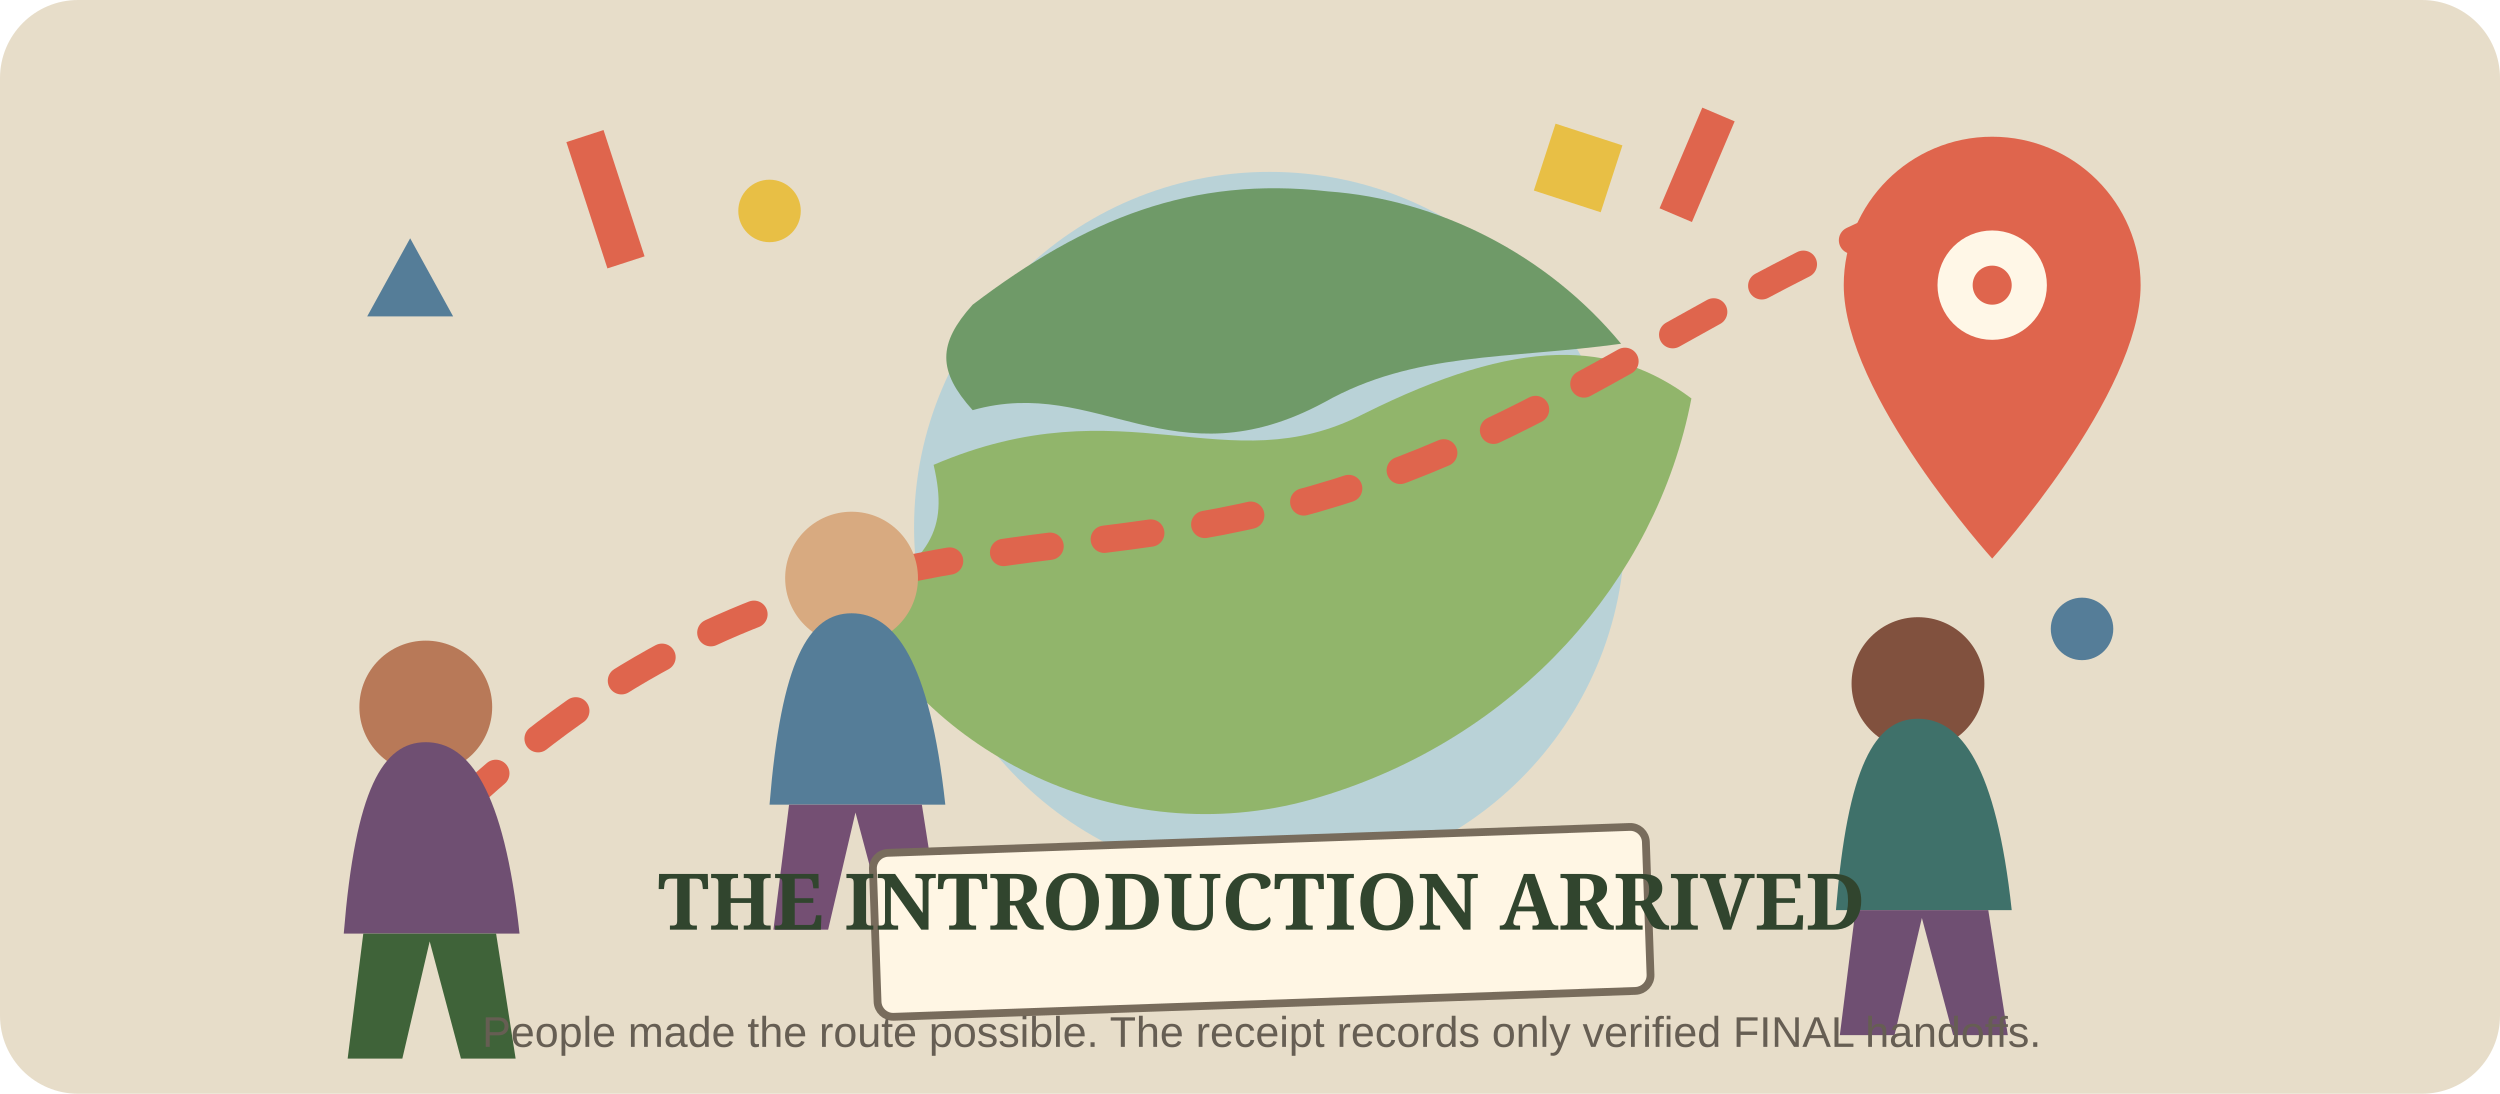
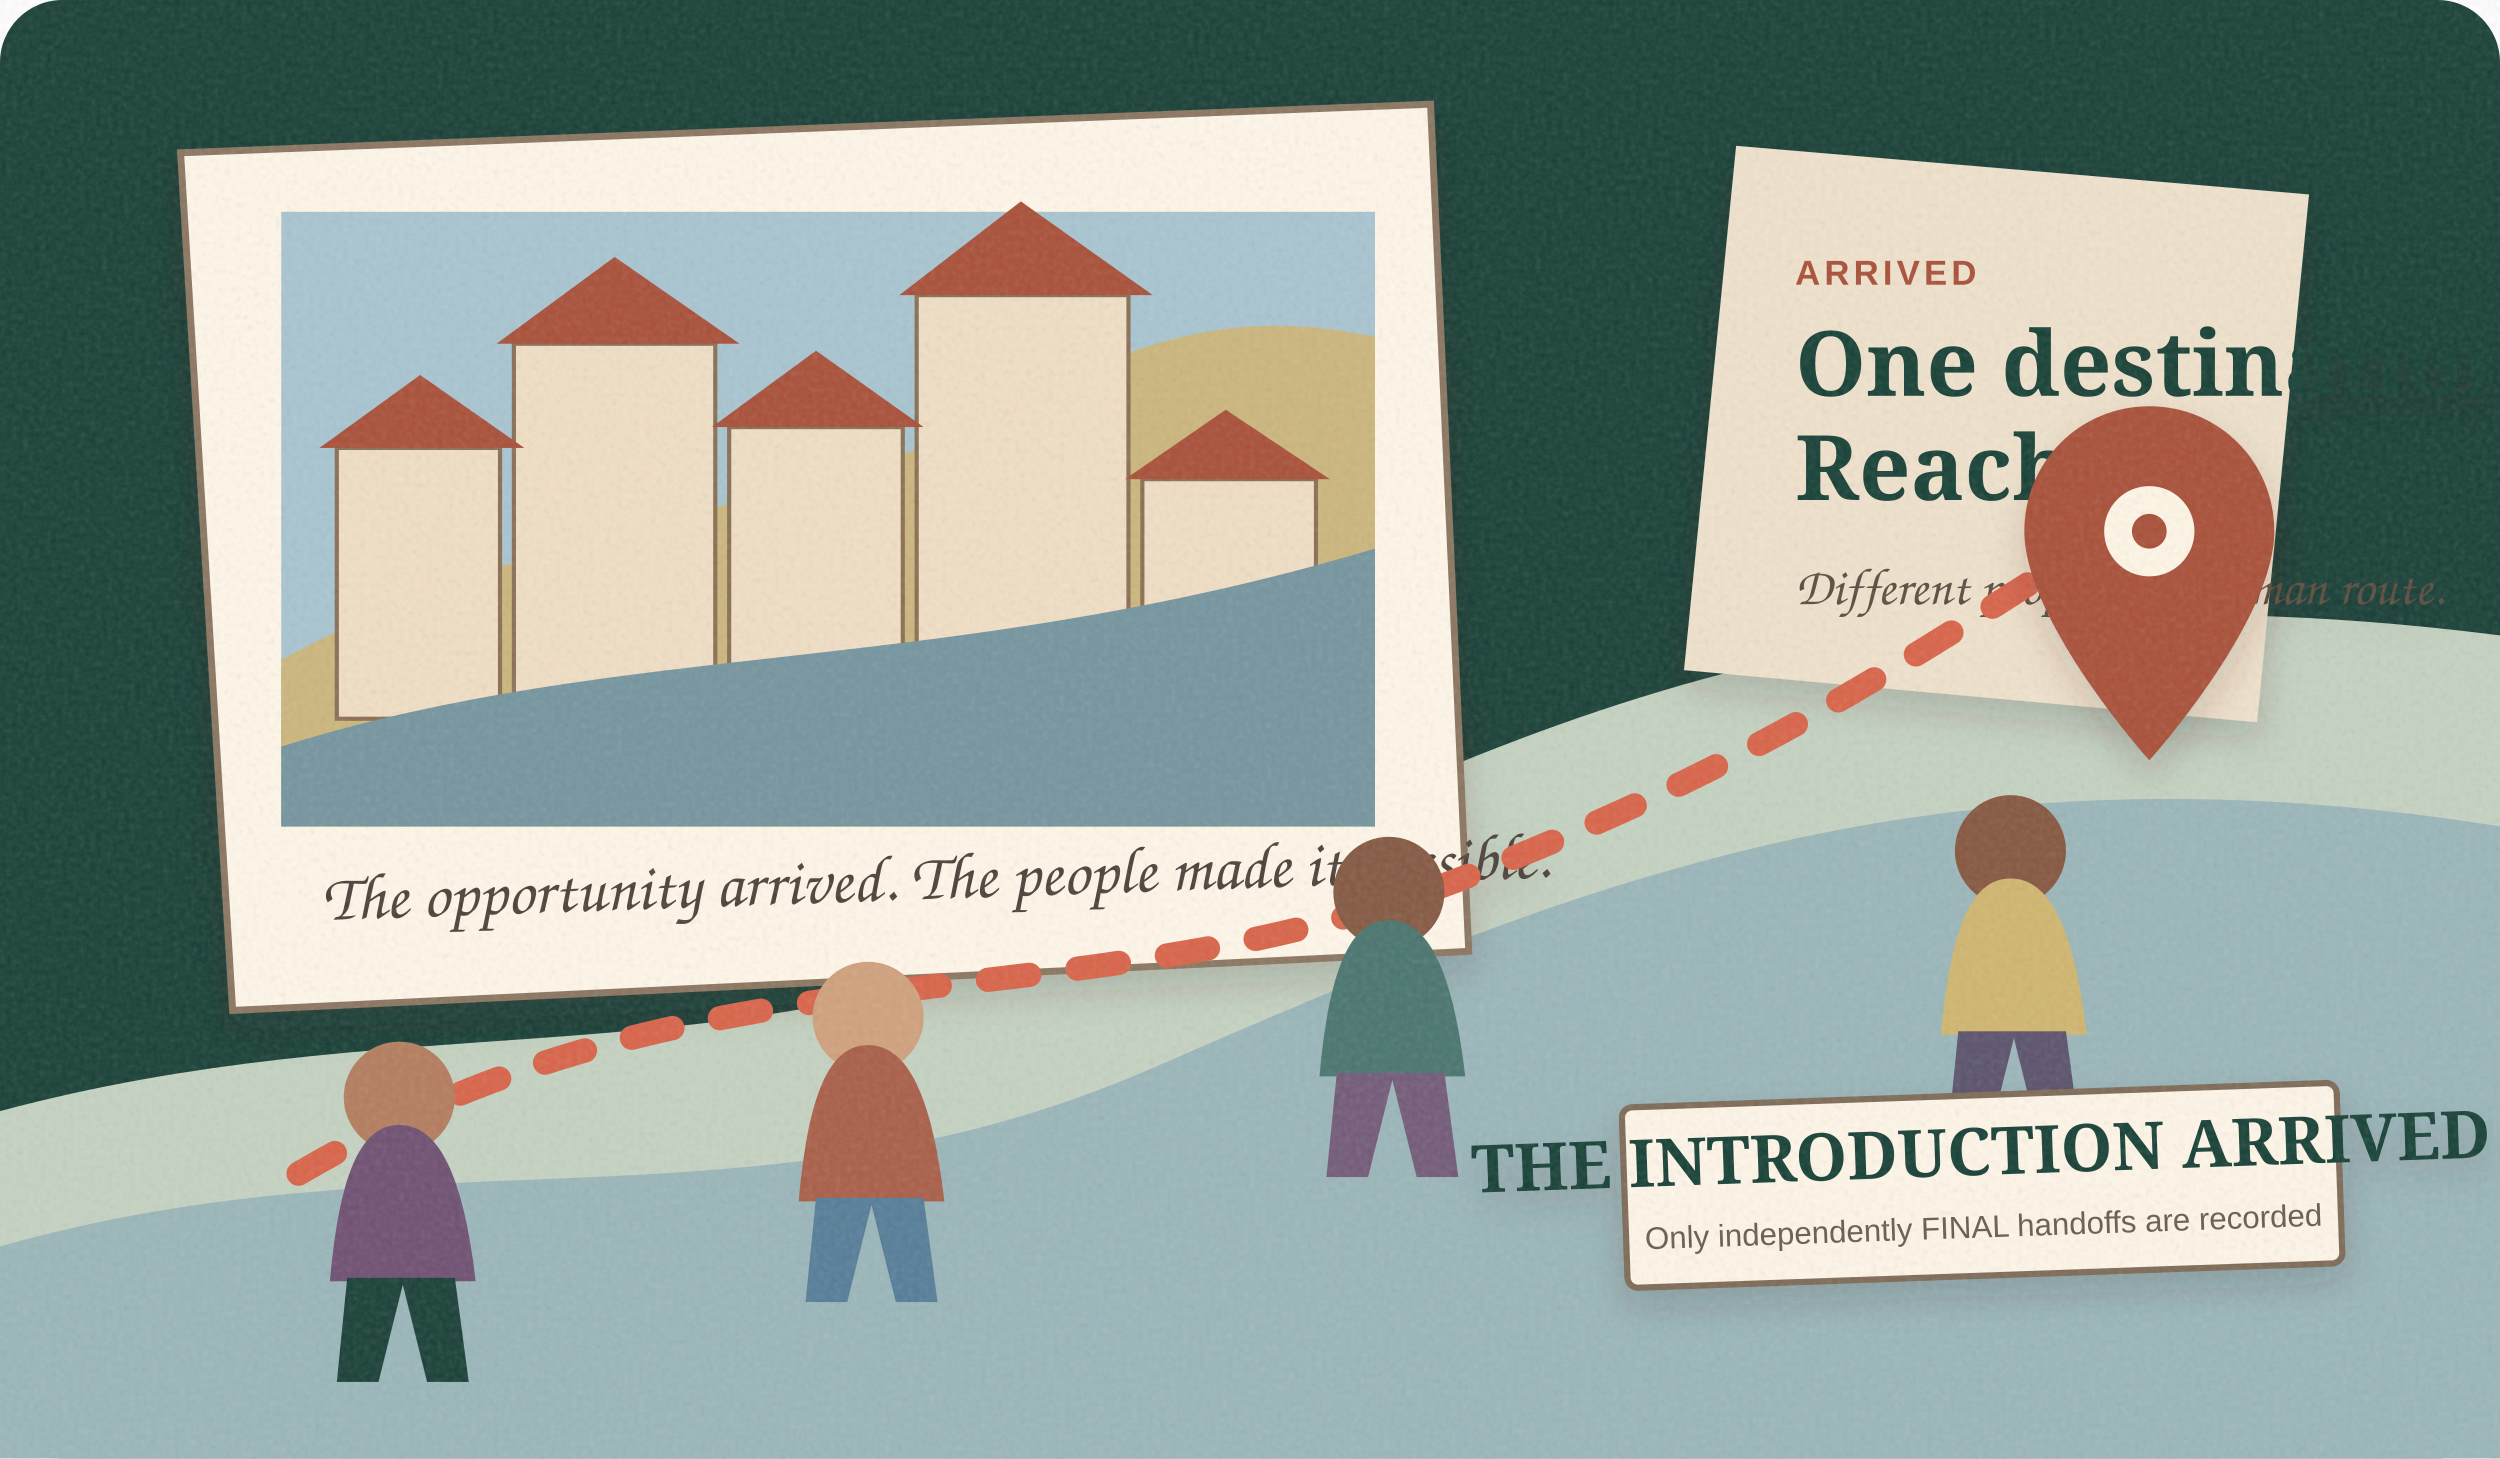
- <svg xmlns="http://www.w3.org/2000/svg" viewBox="0 0 640 280" role="img" aria-labelledby="t d">
-   <rect width="640" height="280" rx="20" fill="#e7ddc9" />
-   <circle cx="325" cy="135" r="91" fill="#b9d2d7" />
-   <path d="M239 119c49-21 75 5 110-13 40-20 64-19 84-4-9 47-45 87-95 102-49 15-100-10-119-49 19-12 24-19 20-36Z" fill="#91b56b" />
-   <path d="M249 78c29-22 56-33 91-29 28 2 56 16 75 39-29 4-53 2-76 15-39 21-58-7-90 2-9-10-9-17 0-27Z" fill="#6f9a68" />
-   <path d="M118 206c78-73 145-60 206-75 68-16 105-52 172-79" fill="none" stroke="#df654d" stroke-width="7" stroke-linecap="round" stroke-dasharray="12 14" />
-   <g transform="translate(81 159)">
-     <circle cx="28" cy="22" r="17" fill="#b87958" />
-     <path d="M7 80c3-37 10-49 21-49s20 12 24 49Z" fill="#6f4f72" />
-     <path d="M12 80 8 112h14l7-30 8 30h14l-5-32Z" fill="#3f6339" />
+ <svg xmlns="http://www.w3.org/2000/svg" viewBox="0 0 720 420" role="img" aria-labelledby="t d">
+   <defs>
+     <filter id="shadow" x="-30%" y="-30%" width="160%" height="160%">
+       <feDropShadow dx="0" dy="5" stdDeviation="5" flood-color="#3d2d20" flood-opacity=".18" />
+     </filter>
+     <filter id="grain" x="-20%" y="-20%" width="140%" height="140%">
+       <feTurbulence type="fractalNoise" baseFrequency=".62" numOctaves="2" seed="32" result="n" />
+       <feColorMatrix in="n" type="saturate" values="0" result="m" />
+       <feComponentTransfer in="m">
+         <feFuncA type="table" tableValues="0 .1" />
+       </feComponentTransfer>
+       <feBlend in="SourceGraphic" in2="m" mode="multiply" />
+     </filter>
+   </defs>
+   <rect width="720" height="420" rx="18" fill="#173f36" />
+   <path d="M0 320c112-30 201-10 299-48 113-44 209-116 421-89v237H0Z" fill="#c5d2c1" />
+   <path d="M0 359c119-34 218-2 331-51 124-54 225-96 389-70v182H0Z" fill="#8caeb8" opacity=".76" />
+   <g filter="url(#shadow)">
+     <path d="M52 44 412 30 423 274 67 291Z" fill="#fff7e9" stroke="#8a755f" stroke-width="2" />
+     <rect x="81" y="61" width="315" height="177" fill="#a8c5d1" />
+     <path d="M81 190c84-45 153-41 215-75 38-21 67-25 100-18v141H81Z" fill="#ccb67b" />
+     <g fill="#f1dfc5" stroke="#896e53" stroke-width="1.2">
+       <path d="M97 207v-78h47v78Z" />
+       <path d="M148 207v-108h58v108Z" />
+       <path d="M210 207v-84h50v84Z" />
+       <path d="M264 207v-122h61v122Z" />
+       <path d="M329 207v-69h50v69Z" />
+     </g>
+     <g fill="#a94f37">
+       <path d="m92 129 29-21 30 21Z" />
+       <path d="m143 99 34-25 36 25Z" />
+       <path d="m205 123 30-22 31 22Z" />
+       <path d="m259 85 35-27 38 27Z" />
+       <path d="m324 138 29-20 30 20Z" />
+     </g>
+     <path d="M81 215c99-31 191-20 315-57v80H81Z" fill="#74959f" />
+     <text x="93" y="265" font-family="Bradley Hand,Segoe Print,cursive" font-size="19" fill="#4c4137" transform="rotate(-2 93 265)">The opportunity arrived. The people made it possible.</text>
  </g>
-   <g transform="translate(190 126)">
-     <circle cx="28" cy="22" r="17" fill="#d8aa80" />
-     <path d="M7 80c3-37 10-49 21-49s20 12 24 49Z" fill="#557d98" />
-     <path d="M12 80 8 112h14l7-30 8 30h14l-5-32Z" fill="#744f73" />
+   <g transform="translate(500 42)" filter="url(#shadow)">
+     <path d="M0 0 165 14 150 166-15 151Z" fill="#f0e2cc" />
+     <text x="17" y="40" font-family="Arial,sans-serif" font-size="10" font-weight="900" letter-spacing="1.2" fill="#a94f37">ARRIVED</text>
+     <text x="17" y="72" font-family="Iowan Old Style,Georgia,serif" font-size="26" font-weight="700" fill="#183f36">One destination.</text>
+     <text x="17" y="102" font-family="Iowan Old Style,Georgia,serif" font-size="26" font-weight="700" fill="#183f36">Reached.</text>
+     <text x="17" y="132" font-family="Bradley Hand,Segoe Print,cursive" font-size="15" fill="#5a4b3e">Different people. One human route.</text>
  </g>
-   <g transform="translate(472 35)">
-     <path d="M0 38C0 17 17 0 38 0s38 17 38 38c0 28-38 70-38 70S0 66 0 38Z" fill="#df654d" />
-     <circle cx="38" cy="38" r="14" fill="#fff7e7" />
-     <circle cx="38" cy="38" r="5" fill="#df654d" />
+   <path d="M86 338c119-70 221-41 335-85 82-32 123-59 190-102" fill="none" stroke="#d96348" stroke-width="7" stroke-linecap="round" stroke-dasharray="12 14" />
+   <g transform="translate(90 296)">
+     <circle cx="25" cy="20" r="16" fill="#b47c5d" />
+     <path d="M5 73c3-34 10-45 20-45s18 11 22 45Z" fill="#6f4f72" />
+     <path d="M10 72 7 102h12l7-28 7 28h12l-4-30Z" fill="#183f36" />
  </g>
-   <g transform="translate(463 153)">
-     <circle cx="28" cy="22" r="17" fill="#81513e" />
-     <path d="M7 80c3-37 10-49 21-49s20 12 24 49Z" fill="#3f716a" />
-     <path d="M12 80 8 112h14l7-30 8 30h14l-5-32Z" fill="#6f4f72" />
+   <g transform="translate(225 273)">
+     <circle cx="25" cy="20" r="16" fill="#d0a17c" />
+     <path d="M5 73c3-34 10-45 20-45s18 11 22 45Z" fill="#a95e47" />
+     <path d="M10 72 7 102h12l7-28 7 28h12l-4-30Z" fill="#557d98" />
  </g>
-   <g fill="#df654d">
-     <rect x="150" y="34" width="10" height="34" transform="rotate(-18 155 51)" />
-     <rect x="430" y="28" width="9" height="28" transform="rotate(23 434 42)" />
+   <g transform="translate(375 237)">
+     <circle cx="25" cy="20" r="16" fill="#845841" />
+     <path d="M5 73c3-34 10-45 20-45s18 11 22 45Z" fill="#49756e" />
+     <path d="M10 72 7 102h12l7-28 7 28h12l-4-30Z" fill="#735a78" />
  </g>
-   <g fill="#e8bf45">
-     <circle cx="197" cy="54" r="8" />
-     <path d="M395 34h18v18h-18z" transform="rotate(18 404 43)" />
+   <g transform="translate(583 117)" filter="url(#shadow)">
+     <path d="M0 36C0 16 16 0 36 0s36 16 36 36c0 26-36 66-36 66S0 62 0 36Z" fill="#a94f37" />
+     <circle cx="36" cy="36" r="13" fill="#fff7e7" />
+     <circle cx="36" cy="36" r="5" fill="#a94f37" />
  </g>
-   <g fill="#557d98">
-     <path d="m105 61 11 20-22 0Z" />
-     <circle cx="533" cy="161" r="8" />
+   <g transform="translate(554 225)">
+     <circle cx="25" cy="20" r="16" fill="#86563f" />
+     <path d="M5 73c3-34 10-45 20-45s18 11 22 45Z" fill="#d0b66e" />
+     <path d="M10 72 7 102h12l7-28 7 28h12l-4-30Z" fill="#5b526c" />
  </g>
-   <rect x="224" y="215" width="198" height="42" rx="4" fill="#fff6e4" stroke="#786c5c" stroke-width="2" transform="rotate(-2 323 236)" />
-   <text x="323" y="238" text-anchor="middle" font-family="Georgia,serif" font-size="20" font-weight="700" fill="#31452e">THE INTRODUCTION ARRIVED</text>
-   <text x="323" y="268" text-anchor="middle" font-family="Arial,sans-serif" font-size="11" fill="#665e53">People made the route possible. The receipt records only verified FINAL handoffs.</text>
+   <g transform="translate(467 319) rotate(-2)" filter="url(#shadow)">
+     <rect width="206" height="52" rx="3" fill="#fff6e8" stroke="#7d6b57" stroke-width="1.8" />
+     <text x="103" y="23" text-anchor="middle" font-family="Iowan Old Style,Georgia,serif" font-size="19" font-weight="700" fill="#183f36">THE INTRODUCTION ARRIVED</text>
+     <text x="103" y="41" text-anchor="middle" font-family="Arial,sans-serif" font-size="9" fill="#665b4e">Only independently FINAL handoffs are recorded</text>
+   </g>
+   <rect width="720" height="420" rx="18" fill="transparent" filter="url(#grain)" opacity=".16" />
</svg>
